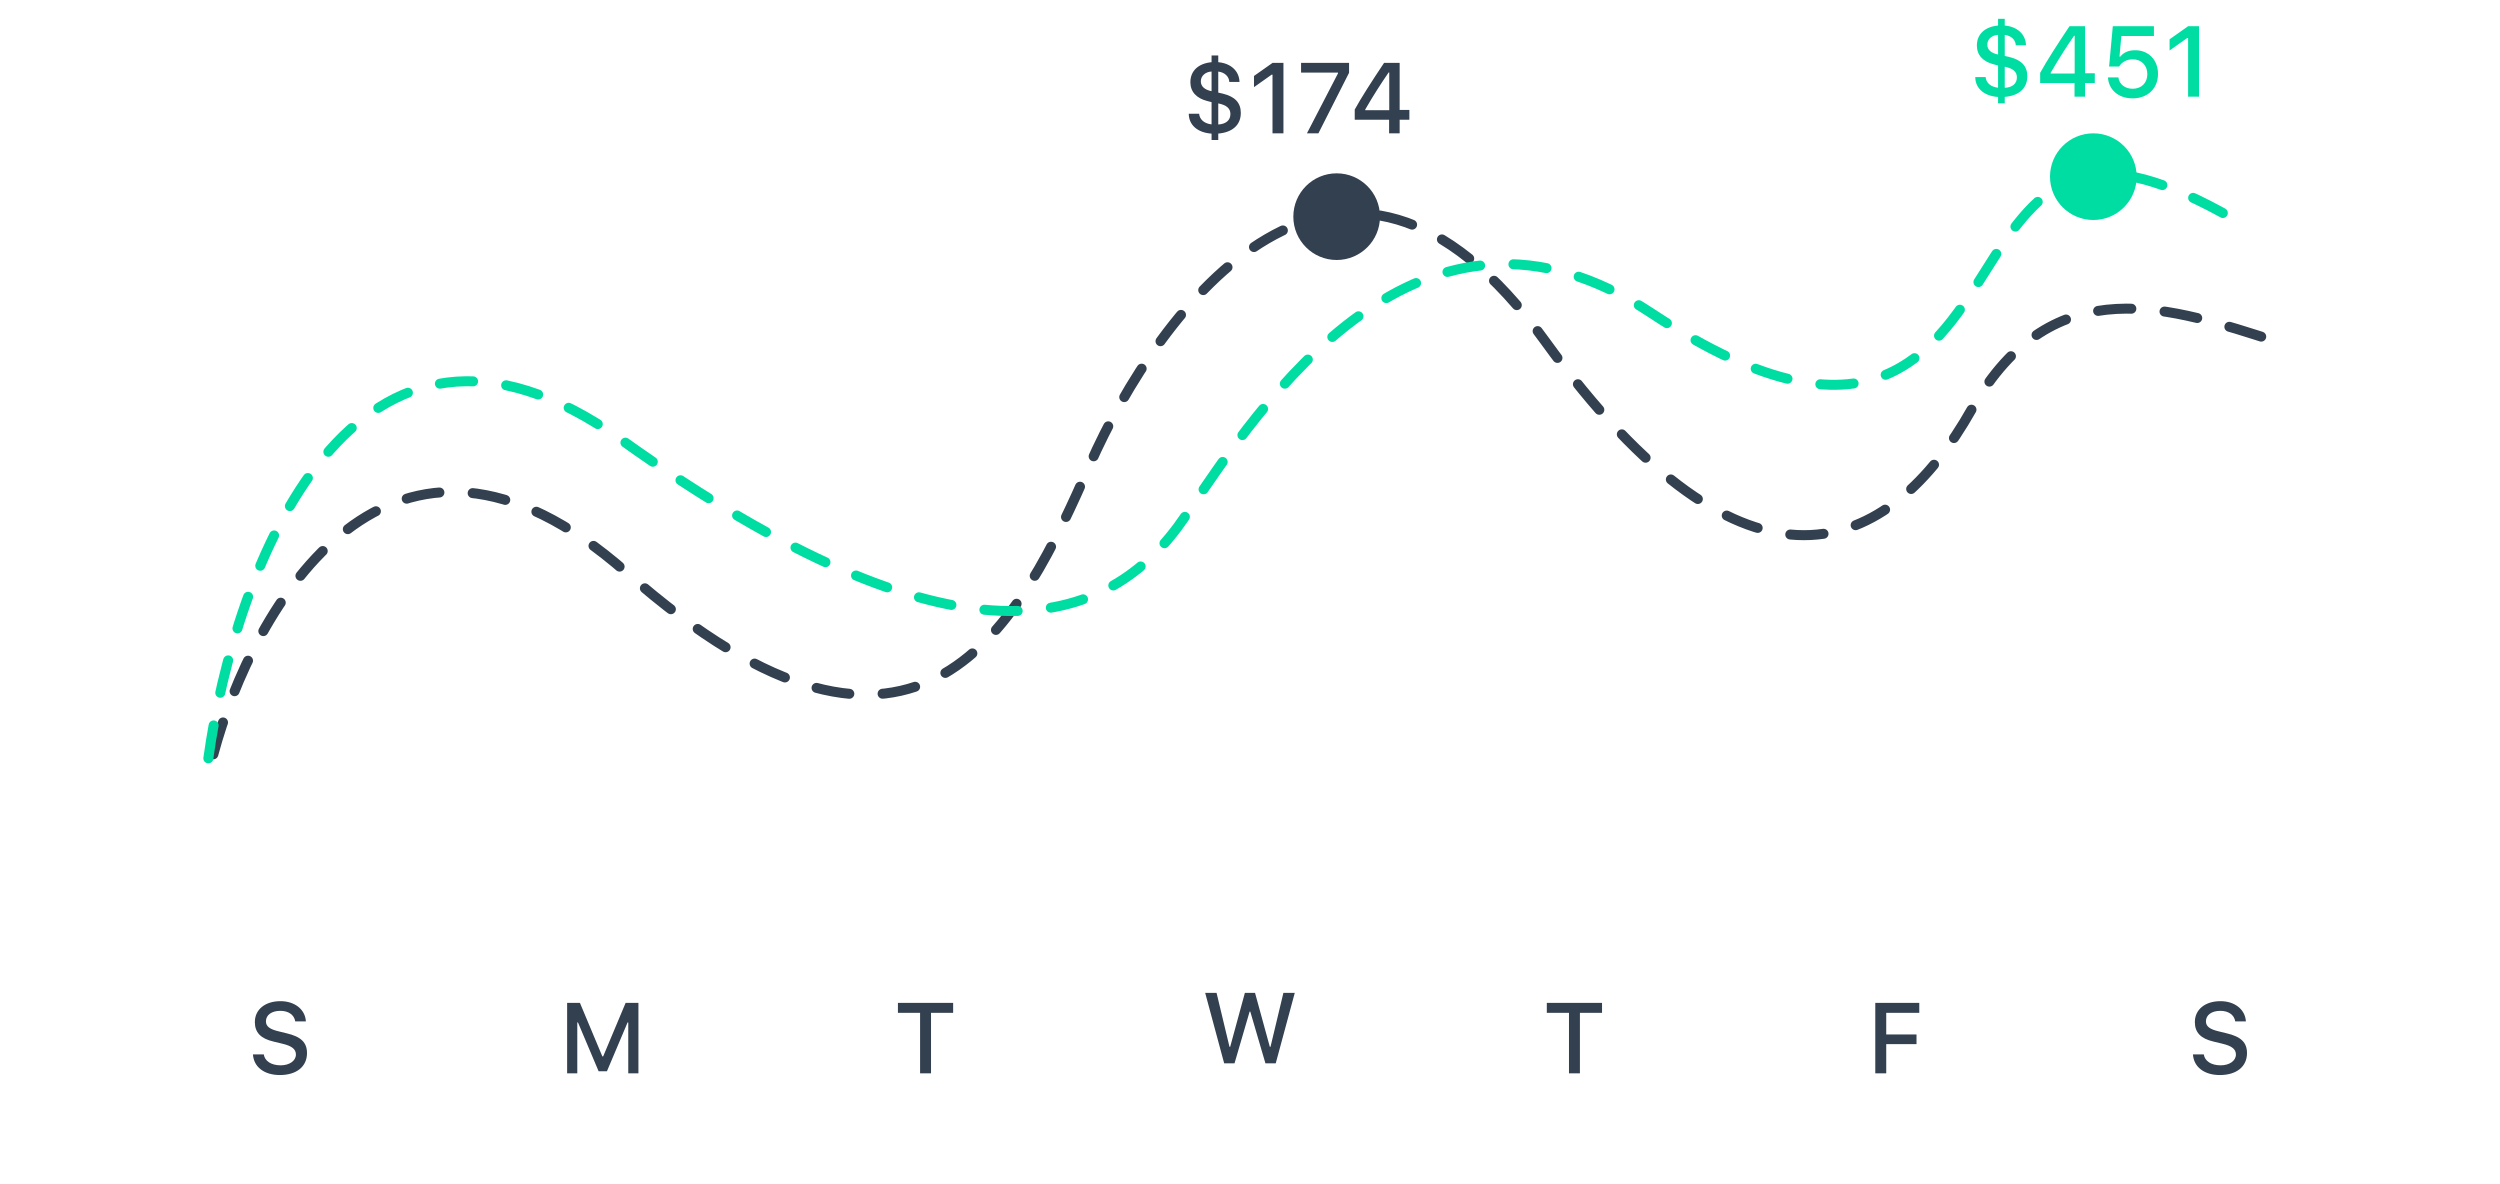
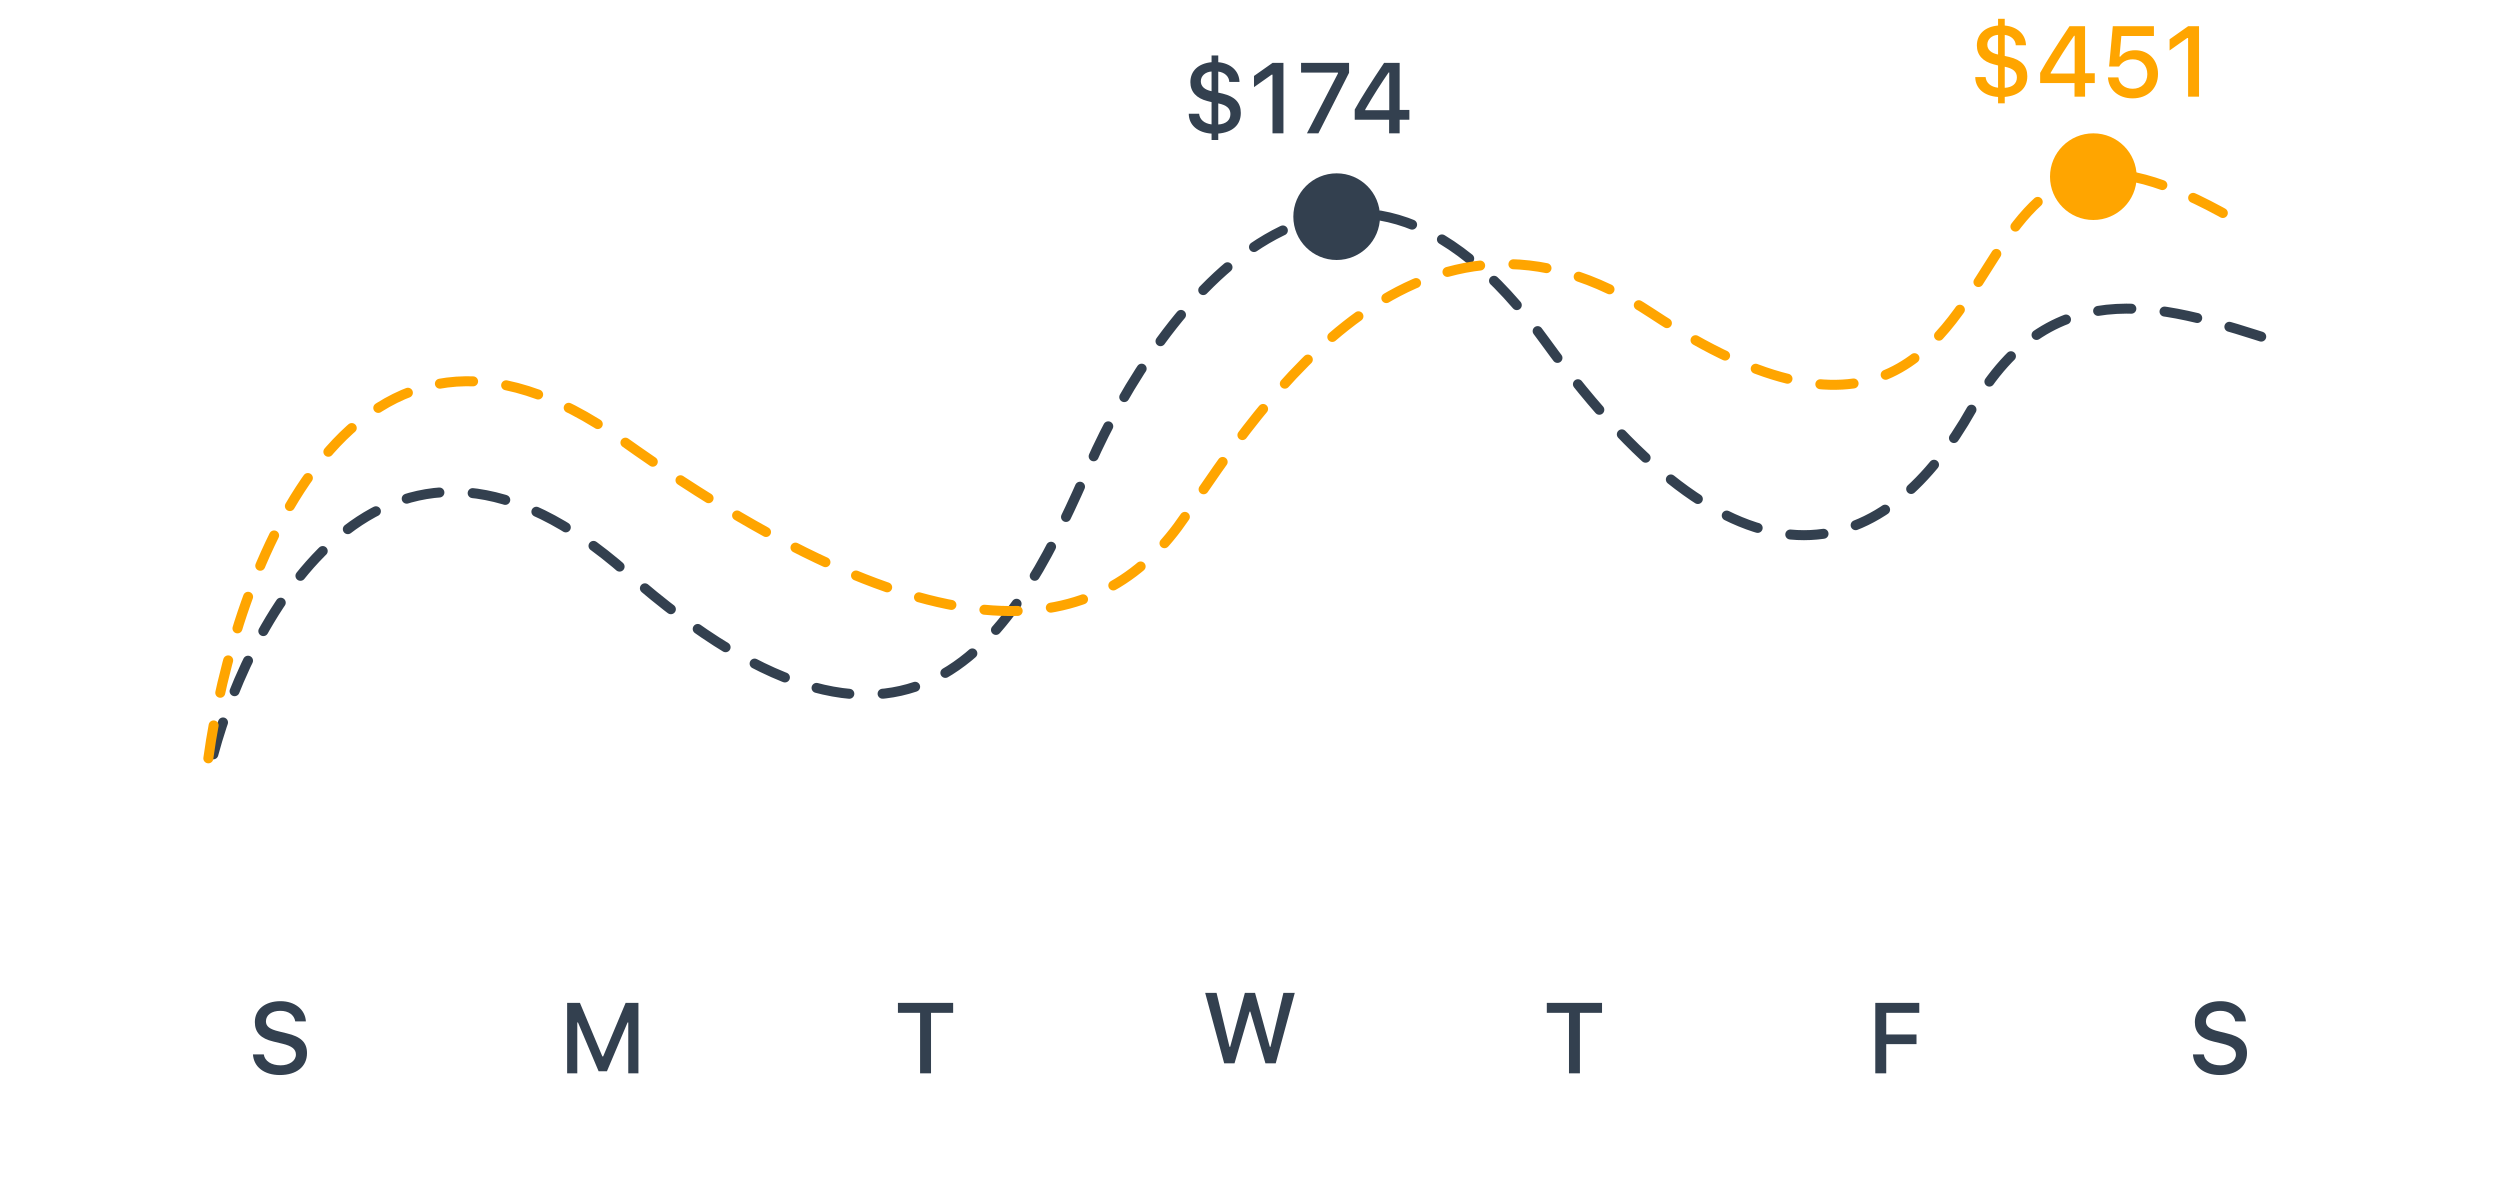
<svg xmlns="http://www.w3.org/2000/svg" width="750" height="355" viewBox="0 0 750 355" fill="none">
  <path d="M75.885 316.316C76.119 320.096 79.269 322.513 83.956 322.513C88.966 322.513 92.101 319.979 92.101 315.936C92.101 312.757 90.314 310.999 85.978 309.988L83.648 309.417C80.894 308.772 79.781 307.908 79.781 306.399C79.781 304.495 81.51 303.25 84.103 303.25C86.564 303.25 88.263 304.466 88.57 306.414H91.764C91.573 302.854 88.439 300.35 84.147 300.35C79.532 300.35 76.456 302.854 76.456 306.619C76.456 309.725 78.199 311.57 82.022 312.464L84.747 313.123C87.545 313.782 88.775 314.749 88.775 316.36C88.775 318.235 86.842 319.598 84.205 319.598C81.378 319.598 79.415 318.323 79.137 316.316H75.885Z" fill="#33404F" />
  <path d="M191.527 322V300.862H187.689L180.951 316.917H180.702L173.978 300.862H170.14V322H173.187V306.736H173.392L179.588 321.385H182.078L188.275 306.736H188.48V322H191.527Z" fill="#33404F" />
  <path d="M279.307 322V303.851H285.943V300.862H269.376V303.851H276.026V322H279.307Z" fill="#33404F" />
  <path d="M374.883 303.487H375.088L379.629 319H382.72L388.433 297.862H385.02L381.152 314.049H380.947L376.509 297.862H373.462L369.053 314.049H368.848L364.966 297.862H361.553L367.251 319H370.356L374.883 303.487Z" fill="#33404F" />
  <path d="M473.974 322V303.851H480.61V300.862H464.042V303.851H470.693V322H473.974Z" fill="#33404F" />
  <path d="M565.869 322V313.24H574.951V310.34H565.869V303.851H575.786V300.862H562.588V322H565.869Z" fill="#33404F" />
  <path d="M657.885 316.316C658.119 320.096 661.269 322.513 665.956 322.513C670.966 322.513 674.101 319.979 674.101 315.936C674.101 312.757 672.313 310.999 667.978 309.988L665.648 309.417C662.895 308.772 661.781 307.908 661.781 306.399C661.781 304.495 663.51 303.25 666.103 303.25C668.563 303.25 670.263 304.466 670.57 306.414H673.764C673.573 302.854 670.438 300.35 666.146 300.35C661.532 300.35 658.456 302.854 658.456 306.619C658.456 309.725 660.199 311.57 664.022 312.464L666.747 313.123C669.545 313.782 670.775 314.749 670.775 316.36C670.775 318.235 668.842 319.598 666.205 319.598C663.378 319.598 661.415 318.323 661.137 316.316H657.885Z" fill="#33404F" />
  <path d="M64 226.303C75.833 182.137 117.2 109.403 188 171.803C276.5 249.803 306.5 185.803 327 139.303C347.5 92.803 402.5 17.803 463.5 102.303C524.5 186.803 567 166.303 591.5 122.803C616 79.303 652.5 92.803 682.5 102.303" stroke="#33404F" stroke-width="3" stroke-linecap="round" stroke-dasharray="10 10" />
-   <path d="M62.5 227.5C70.167 171.667 105.7 74.4 186.5 132C287.5 204 332.5 189 355.5 155C378.5 121 426 48 495.5 94C565 140 582.5 101.5 599 76C615.5 50.5 630.5 42 674 68" stroke="#00DDA3" stroke-width="3" stroke-linecap="round" stroke-dasharray="10 10" />
+   <path d="M62.5 227.5C70.167 171.667 105.7 74.4 186.5 132C287.5 204 332.5 189 355.5 155C378.5 121 426 48 495.5 94C565 140 582.5 101.5 599 76C615.5 50.5 630.5 42 674 68" stroke="orange" stroke-width="3" stroke-linecap="round" stroke-dasharray="10 10" />
  <circle cx="401" cy="65" r="13" fill="#33404F" />
-   <circle cx="628" cy="53" r="13" fill="#00DDA3" />
+   <circle cx="628" cy="53" r="13" fill="orange" />
  <path d="M365.477 41.992V40.073C369.769 39.707 372.244 37.466 372.244 33.877C372.244 30.845 370.516 28.984 366.839 28.091L365.477 27.783V21.47C367.41 21.704 368.729 22.964 368.787 24.575H371.849C371.761 21.309 369.271 18.994 365.477 18.657V16.636H363.47V18.657C359.515 19.023 357.112 21.265 357.112 24.648C357.112 27.505 358.899 29.468 362.166 30.303L363.47 30.64V37.319C361.287 37.07 359.881 35.855 359.734 34.111H356.629C356.644 37.51 359.28 39.81 363.47 40.088V41.992H365.477ZM369.124 34.214C369.124 36.074 367.791 37.217 365.477 37.349V31.02C367.967 31.519 369.124 32.529 369.124 34.214ZM360.247 24.385C360.247 22.788 361.595 21.558 363.47 21.455V27.358C361.36 26.934 360.247 25.894 360.247 24.385ZM381.751 40H385.032V18.862H381.766L376.199 22.788V26.143L381.502 22.393H381.751V40ZM392.078 40H395.521L404.72 21.836V18.862H390.32V21.777H401.395V22.012L392.078 40ZM416.731 40H419.896V35.913H422.811V32.983H419.896V18.862H415.223C411.458 24.502 408.309 29.409 406.419 32.866V35.913H416.731V40ZM409.568 32.852C412.059 28.53 414.49 24.78 416.585 21.748H416.775V33.057H409.568V32.852Z" fill="#33404F" />
-   <path d="M601.424 30.992V29.073C605.716 28.707 608.191 26.466 608.191 22.877C608.191 19.845 606.463 17.984 602.786 17.091L601.424 16.783V10.47C603.357 10.704 604.676 11.964 604.734 13.575H607.796C607.708 10.309 605.218 7.994 601.424 7.657V5.636H599.417V7.657C595.462 8.023 593.06 10.265 593.06 13.648C593.06 16.505 594.847 18.468 598.113 19.303L599.417 19.64V26.319C597.234 26.07 595.828 24.855 595.682 23.111H592.576C592.591 26.51 595.228 28.81 599.417 29.088V30.992H601.424ZM605.071 23.214C605.071 25.074 603.738 26.217 601.424 26.349V20.02C603.914 20.519 605.071 21.529 605.071 23.214ZM596.194 13.385C596.194 11.788 597.542 10.558 599.417 10.455V16.358C597.308 15.934 596.194 14.894 596.194 13.385ZM622.356 29H625.521V24.913H628.436V21.983H625.521V7.862H620.848C617.083 13.502 613.934 18.409 612.044 21.866V24.913H622.356V29ZM615.193 21.852C617.684 17.53 620.115 13.78 622.21 10.748H622.4V22.057H615.193V21.852ZM639.759 29.513C644.314 29.513 647.405 26.539 647.405 22.159C647.405 17.999 644.578 15.069 640.564 15.069C638.558 15.069 637.063 15.743 636.097 16.988H635.848L636.404 10.792H646.175V7.862H633.841L632.728 19.962H635.73C636.551 18.6 638.016 17.794 639.832 17.794C642.41 17.794 644.197 19.596 644.197 22.247C644.197 24.884 642.425 26.627 639.788 26.627C637.474 26.627 635.76 25.265 635.511 23.214H632.391C632.581 26.92 635.555 29.513 639.759 29.513ZM656.429 29H659.71V7.862H656.443L650.877 11.788V15.143L656.18 11.393H656.429V29Z" fill="#00DDA3" />
+   <path d="M601.424 30.992V29.073C605.716 28.707 608.191 26.466 608.191 22.877C608.191 19.845 606.463 17.984 602.786 17.091L601.424 16.783V10.47C603.357 10.704 604.676 11.964 604.734 13.575H607.796C607.708 10.309 605.218 7.994 601.424 7.657V5.636H599.417V7.657C595.462 8.023 593.06 10.265 593.06 13.648C593.06 16.505 594.847 18.468 598.113 19.303L599.417 19.64V26.319C597.234 26.07 595.828 24.855 595.682 23.111H592.576C592.591 26.51 595.228 28.81 599.417 29.088V30.992H601.424ZM605.071 23.214C605.071 25.074 603.738 26.217 601.424 26.349V20.02C603.914 20.519 605.071 21.529 605.071 23.214ZM596.194 13.385C596.194 11.788 597.542 10.558 599.417 10.455V16.358C597.308 15.934 596.194 14.894 596.194 13.385ZM622.356 29H625.521V24.913H628.436V21.983H625.521V7.862H620.848C617.083 13.502 613.934 18.409 612.044 21.866V24.913H622.356V29ZM615.193 21.852C617.684 17.53 620.115 13.78 622.21 10.748H622.4V22.057H615.193V21.852ZM639.759 29.513C644.314 29.513 647.405 26.539 647.405 22.159C647.405 17.999 644.578 15.069 640.564 15.069C638.558 15.069 637.063 15.743 636.097 16.988H635.848L636.404 10.792H646.175V7.862H633.841L632.728 19.962H635.73C636.551 18.6 638.016 17.794 639.832 17.794C642.41 17.794 644.197 19.596 644.197 22.247C644.197 24.884 642.425 26.627 639.788 26.627C637.474 26.627 635.76 25.265 635.511 23.214H632.391C632.581 26.92 635.555 29.513 639.759 29.513ZM656.429 29H659.71V7.862H656.443L650.877 11.788V15.143L656.18 11.393H656.429V29Z" fill="orange" />
</svg>
